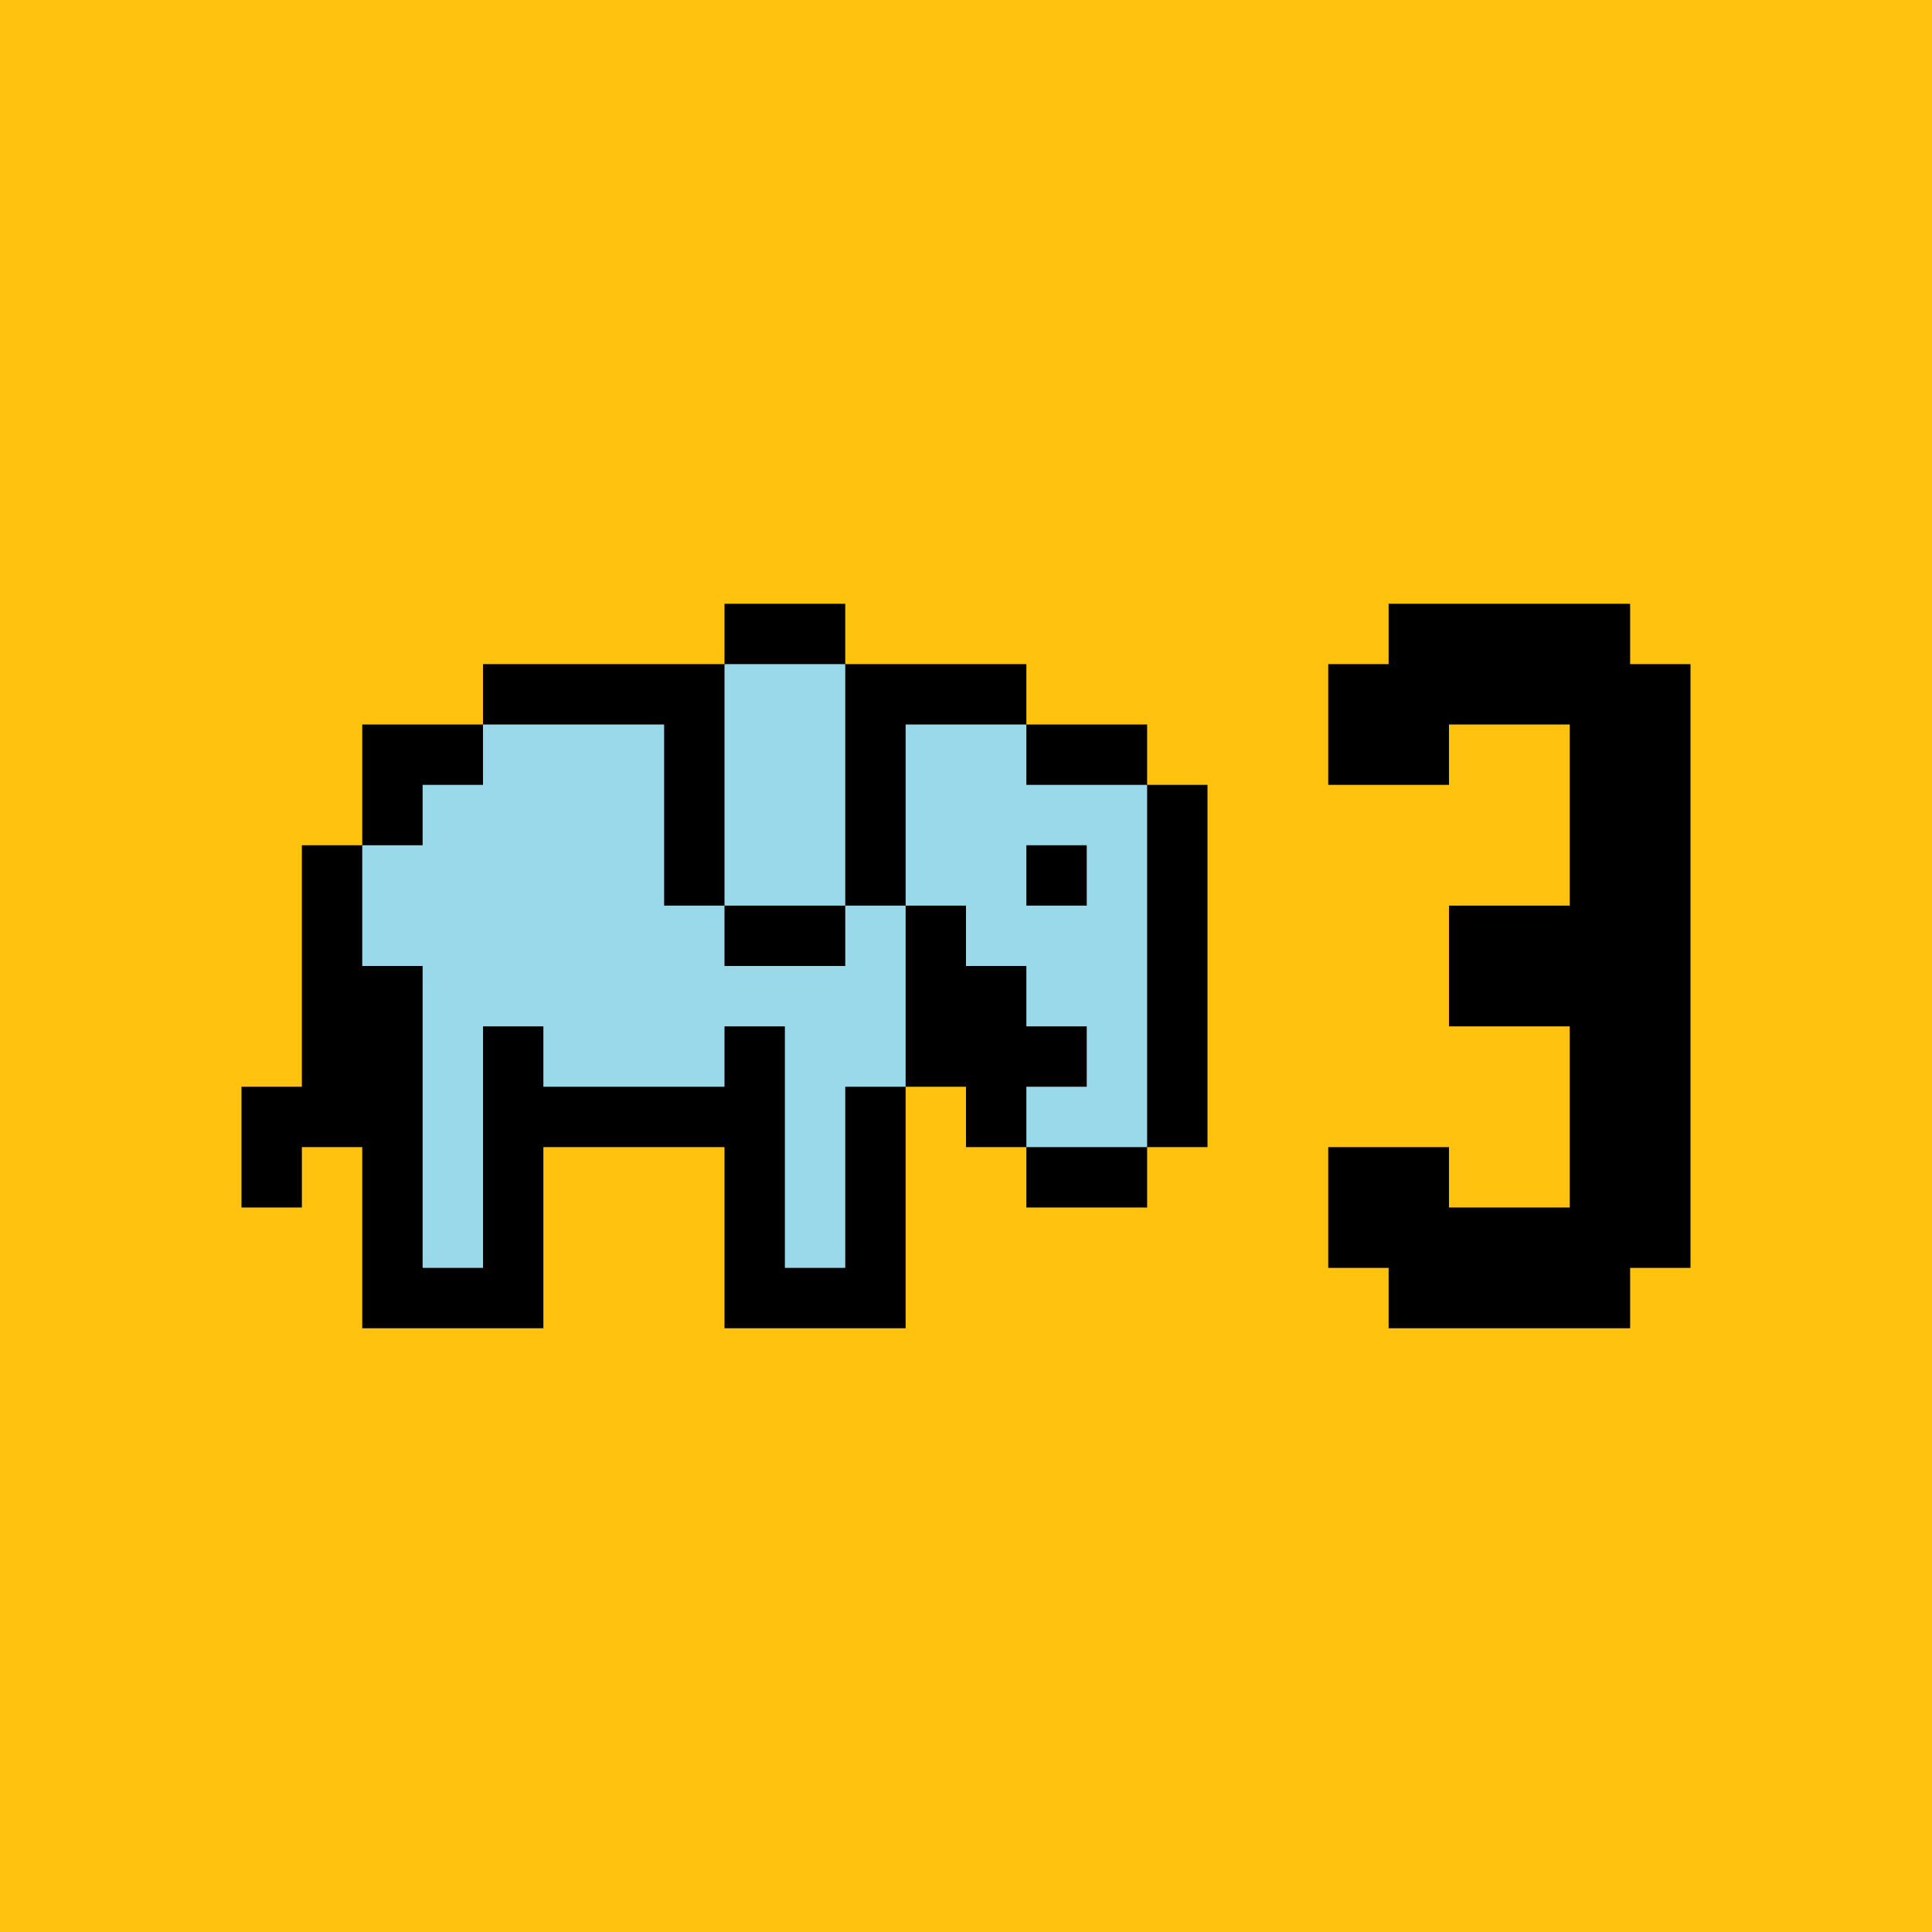
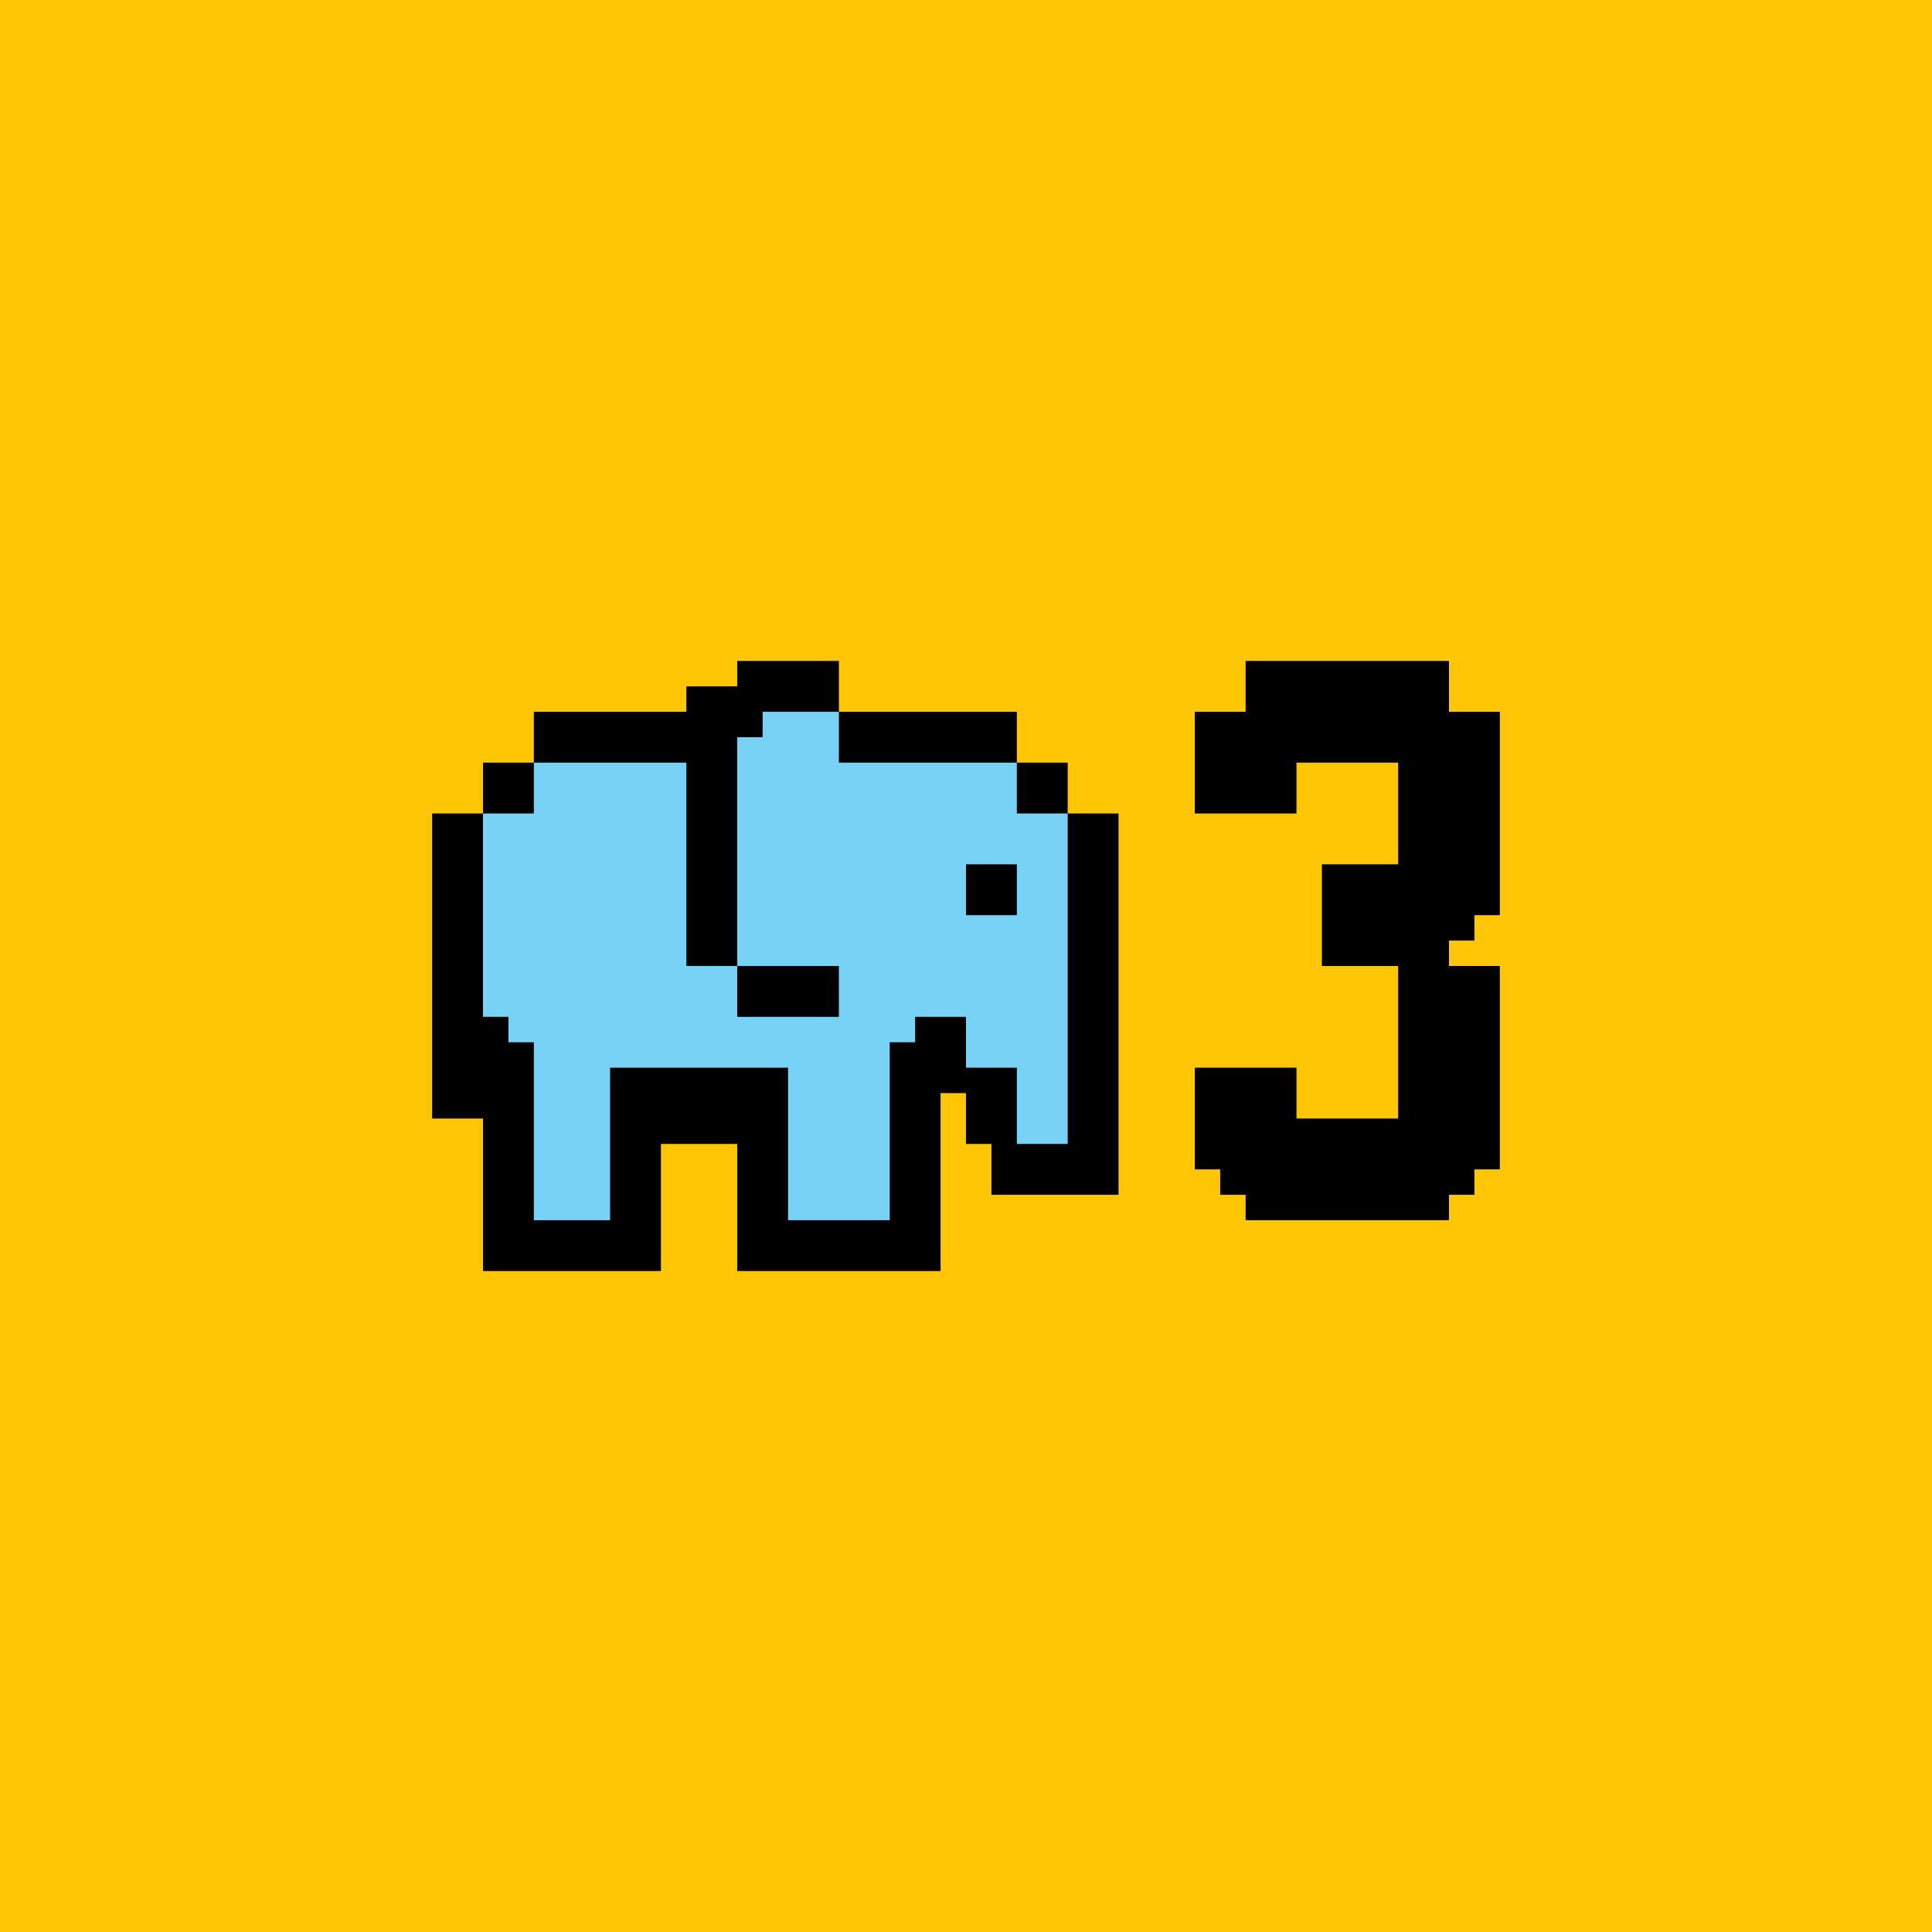
- <svg xmlns="http://www.w3.org/2000/svg" viewBox="0 0 32 32" role="img" aria-label="slon3studio">
-   <rect width="32" height="32" fill="#FFC20E" />
-   <path fill="#000000" d="M12 10h2v1h-2zM23 10h4v1h-4zM8 11h9v1h-9zM22 11h6v1h-6zM6 12h13v1h-13zM22 12h2v1h-2zM26 12h2v1h-2zM6 13h14v1h-14zM26 13h2v1h-2zM5 14h15v1h-15zM26 14h2v1h-2zM5 15h15v1h-15zM24 15h4v1h-4zM5 16h15v1h-15zM24 16h4v1h-4zM5 17h15v1h-15zM26 17h2v1h-2zM4 18h11v1h-11zM16 18h4v1h-4zM26 18h2v1h-2zM4 19h1v1h-1zM6 19h3v1h-3zM12 19h3v1h-3zM17 19h2v1h-2zM22 19h2v1h-2zM26 19h2v1h-2zM6 20h3v1h-3zM12 20h3v1h-3zM22 20h6v1h-6zM6 21h3v1h-3zM12 21h3v1h-3zM23 21h4v1h-4z" />
-   <path fill="#99D9EA" d="M12 11h2v1h-2zM8 12h3v1h-3zM12 12h2v1h-2zM15 12h2v1h-2zM7 13h4v1h-4zM12 13h2v1h-2zM15 13h4v1h-4zM6 14h5v1h-5zM12 14h2v1h-2zM15 14h2v1h-2zM18 14h1v1h-1zM6 15h6v1h-6zM14 15h1v1h-1zM16 15h3v1h-3zM7 16h8v1h-8zM17 16h2v1h-2zM7 17h1v1h-1zM9 17h3v1h-3zM13 17h2v1h-2zM18 17h1v1h-1zM7 18h1v1h-1zM13 18h1v1h-1zM17 18h2v1h-2zM7 19h1v1h-1zM13 19h1v1h-1zM7 20h1v1h-1zM13 20h1v1h-1z" />
+ <svg xmlns="http://www.w3.org/2000/svg" viewBox="0 0 76 76" role="img" aria-label="slon3studio">
+   <rect width="76" height="76" fill="#FFC605" />
+   <path fill="#000000" d="M29 26h4v1h-4zM49 26h8v1h-8zM27 27h6v1h-6zM49 27h8v1h-8zM21 28h19v1h-19zM47 28h12v1h-12zM21 29h19v1h-19zM47 29h12v1h-12zM19 30h23v1h-23zM47 30h4v1h-4zM55 30h4v1h-4zM19 31h23v1h-23zM47 31h4v1h-4zM55 31h4v1h-4zM17 32h27v1h-27zM55 32h4v1h-4zM17 33h27v1h-27zM55 33h4v1h-4zM17 34h27v1h-27zM52 34h7v1h-7zM17 35h27v1h-27zM52 35h7v1h-7zM17 36h27v1h-27zM52 36h6v1h-6zM17 37h27v1h-27zM52 37h5v1h-5zM17 38h27v1h-27zM55 38h4v1h-4zM17 39h27v1h-27zM55 39h4v1h-4zM17 40h27v1h-27zM55 40h4v1h-4zM17 41h27v1h-27zM55 41h4v1h-4zM17 42h27v1h-27zM47 42h4v1h-4zM55 42h4v1h-4zM17 43h20v1h-20zM38 43h6v1h-6zM47 43h4v1h-4zM55 43h4v1h-4zM19 44h18v1h-18zM38 44h6v1h-6zM47 44h12v1h-12zM19 45h7v1h-7zM29 45h8v1h-8zM39 45h5v1h-5zM47 45h12v1h-12zM19 46h7v1h-7zM29 46h8v1h-8zM39 46h5v1h-5zM48 46h10v1h-10zM19 47h7v1h-7zM29 47h8v1h-8zM49 47h8v1h-8zM19 48h7v1h-7zM29 48h8v1h-8zM19 49h7v1h-7zM29 49h8v1h-8z" />
+   <path fill="#77D2F6" d="M30 28h3v1h-3zM29 29h4v1h-4zM21 30h6v1h-6zM29 30h11v1h-11zM21 31h6v1h-6zM29 31h11v1h-11zM19 32h8v1h-8zM29 32h13v1h-13zM19 33h8v1h-8zM29 33h13v1h-13zM19 34h8v1h-8zM29 34h9v1h-9zM40 34h2v1h-2zM19 35h8v1h-8zM29 35h9v1h-9zM40 35h2v1h-2zM19 36h8v1h-8zM29 36h13v1h-13zM19 37h8v1h-8zM29 37h13v1h-13zM19 38h10v1h-10zM33 38h9v1h-9zM19 39h10v1h-10zM33 39h9v1h-9zM20 40h16v1h-16zM38 40h4v1h-4zM21 41h14v1h-14zM38 41h4v1h-4zM21 42h3v1h-3zM31 42h4v1h-4zM40 42h2v1h-2zM21 43h3v1h-3zM31 43h4v1h-4zM40 43h2v1h-2zM21 44h3v1h-3zM31 44h4v1h-4zM40 44h2v1h-2zM21 45h3v1h-3zM31 45h4v1h-4zM21 46h3v1h-3zM31 46h4v1h-4zM21 47h3v1h-3zM31 47h4v1h-4z" />
</svg>
